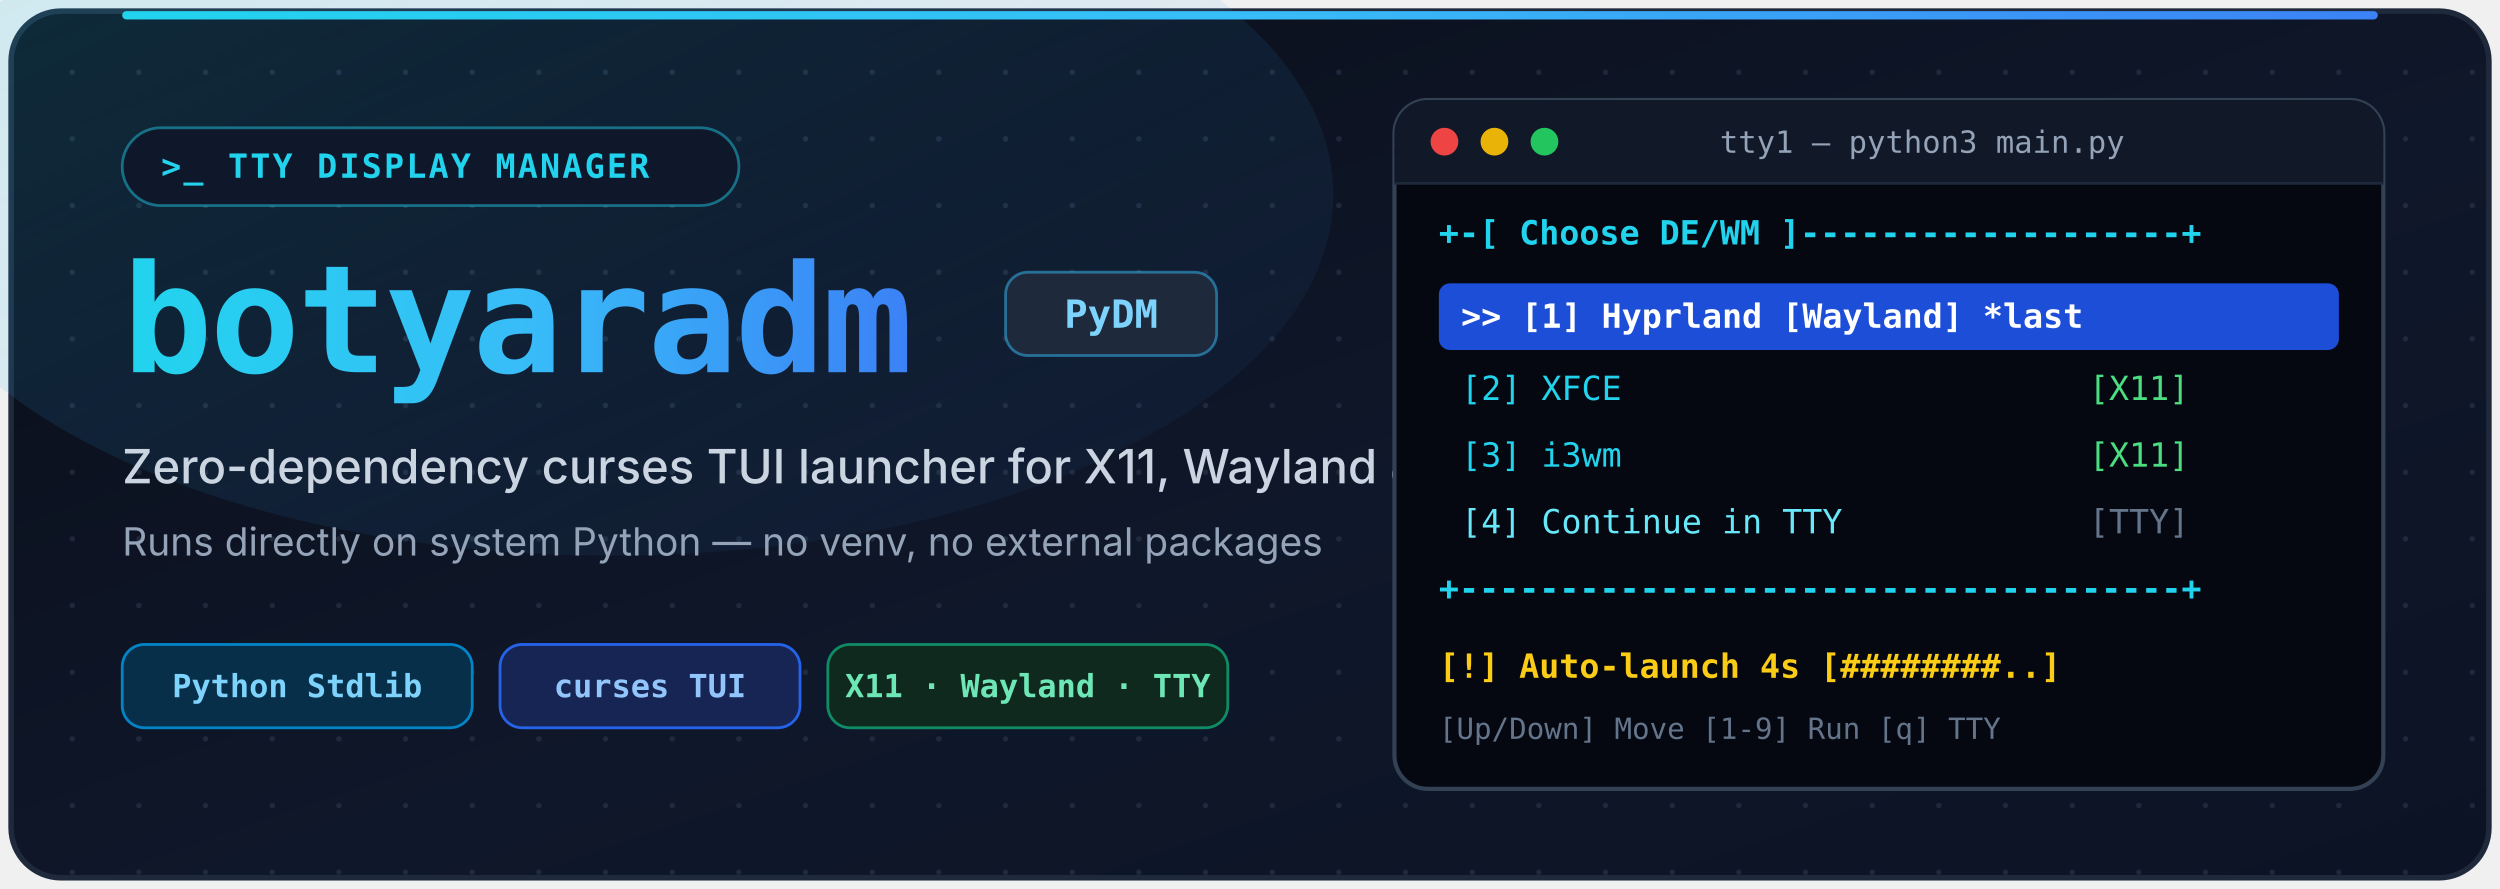
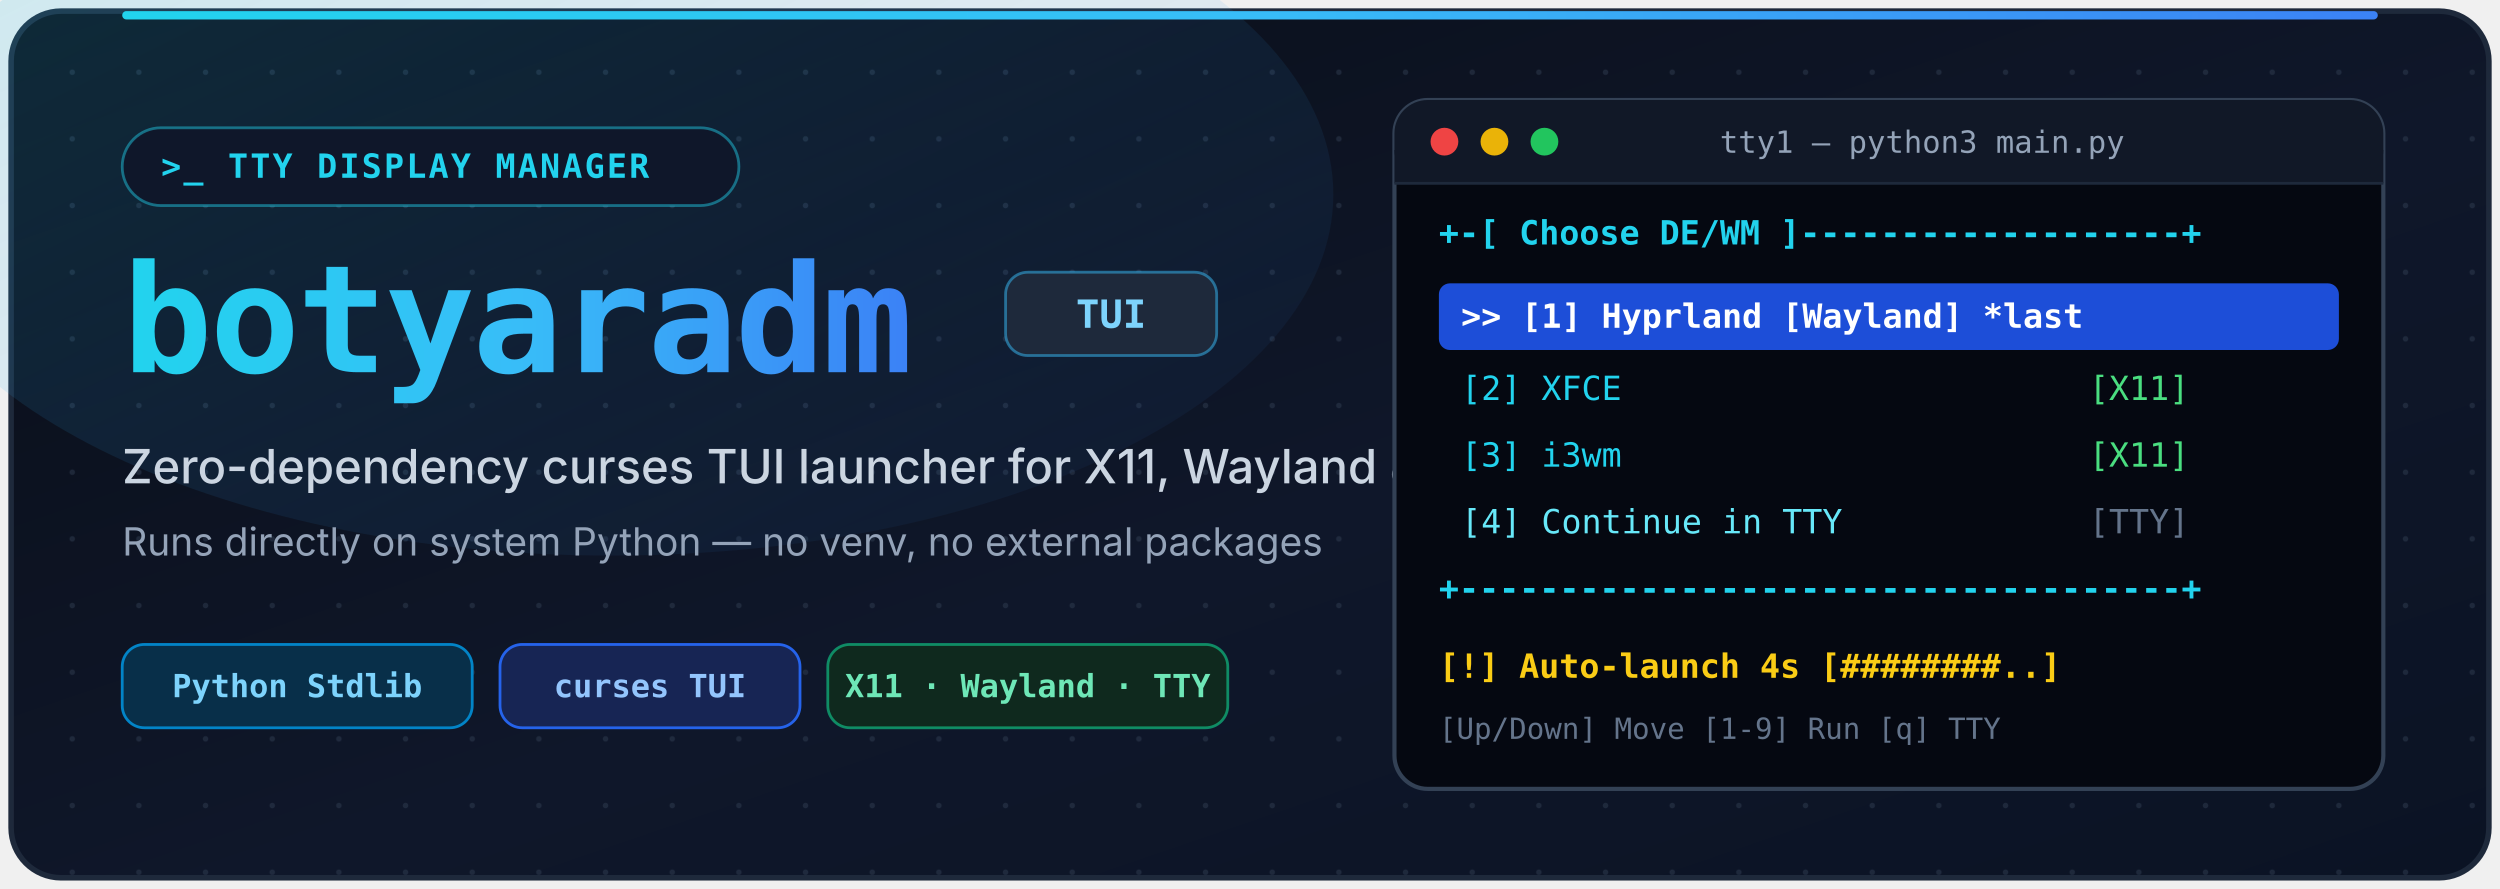
- <svg xmlns="http://www.w3.org/2000/svg" viewBox="0 0 900 320" width="900" height="320" role="img" aria-label="botyaradm (PyDM) — Zero-dependency Python curses TTY Display Manager">
+ <svg xmlns="http://www.w3.org/2000/svg" viewBox="0 0 900 320" width="900" height="320" role="img" aria-label="botyaradm — Zero-dependency Python curses TTY Display Manager">
  <defs>
    <linearGradient id="bg-grad" x1="0%" y1="0%" x2="100%" y2="100%">
      <stop offset="0%" stop-color="#090d16" />
      <stop offset="55%" stop-color="#0f172a" />
      <stop offset="100%" stop-color="#0b1324" />
    </linearGradient>
    <linearGradient id="accent-grad" x1="0%" y1="0%" x2="100%" y2="0%">
      <stop offset="0%" stop-color="#22d3ee" />
      <stop offset="50%" stop-color="#38bdf8" />
      <stop offset="100%" stop-color="#3b82f6" />
    </linearGradient>
    <linearGradient id="glow-grad" x1="0%" y1="0%" x2="100%" y2="100%">
      <stop offset="0%" stop-color="#22d3ee" stop-opacity="0.18" />
      <stop offset="100%" stop-color="#3b82f6" stop-opacity="0.03" />
    </linearGradient>
    <pattern id="dot-grid" width="24" height="24" patternUnits="userSpaceOnUse">
      <circle cx="2" cy="2" r="1" fill="#334155" opacity="0.45" />
    </pattern>
  </defs>
  <rect x="4" y="4" width="892" height="312" rx="18" fill="url(#bg-grad)" stroke="#1e293b" stroke-width="2" />
  <rect x="4" y="4" width="892" height="312" rx="18" fill="url(#dot-grid)" />
  <ellipse cx="220" cy="70" rx="260" ry="130" fill="url(#glow-grad)" />
  <rect x="44" y="4" width="812" height="3" rx="1.5" fill="url(#accent-grad)" />
  <g transform="translate(44, 46)">
    <rect x="0" y="0" width="222" height="28" rx="14" fill="#0f172a" stroke="#22d3ee" stroke-opacity="0.45" stroke-width="1" />
    <text x="14" y="18" fill="#22d3ee" font-family="'JetBrains Mono', 'Fira Code', 'DejaVu Sans Mono', monospace" font-size="12" font-weight="700" letter-spacing="0.8">&gt;_ TTY DISPLAY MANAGER</text>
    <text x="0" y="88" fill="url(#accent-grad)" font-family="'JetBrains Mono', 'Fira Code', 'DejaVu Sans Mono', monospace" font-size="54" font-weight="800" letter-spacing="-1">botyaradm</text>
    <rect x="318" y="52" width="76" height="30" rx="8" fill="#1e293b" stroke="#38bdf8" stroke-opacity="0.5" stroke-width="1" />
-     <text x="356" y="72" text-anchor="middle" fill="#7dd3fc" font-family="'JetBrains Mono', 'Fira Code', 'DejaVu Sans Mono', monospace" font-size="14" font-weight="700">PyDM</text>
+     <text x="356" y="72" text-anchor="middle" fill="#7dd3fc" font-family="'JetBrains Mono', 'Fira Code', 'DejaVu Sans Mono', monospace" font-size="14" font-weight="700">TUI</text>
    <text x="0" y="128" fill="#cbd5e1" font-family="'Inter', 'Segoe UI', system-ui, sans-serif" font-size="17" font-weight="500">Zero-dependency curses TUI launcher for X11, Wayland &amp; TTY</text>
    <text x="0" y="154" fill="#94a3b8" font-family="'Inter', 'Segoe UI', system-ui, sans-serif" font-size="14">Runs directly on system Python — no venv, no external packages</text>
    <g transform="translate(0, 186)" font-family="'JetBrains Mono', 'Fira Code', 'DejaVu Sans Mono', monospace" font-size="11.5" font-weight="600">
      <rect x="0" y="0" width="126" height="30" rx="8" fill="#082f49" stroke="#0284c7" stroke-width="1" />
      <text x="63" y="19" text-anchor="middle" fill="#7dd3fc">Python Stdlib</text>
      <rect x="136" y="0" width="108" height="30" rx="8" fill="#172554" stroke="#2563eb" stroke-width="1" />
      <text x="190" y="19" text-anchor="middle" fill="#93c5fd">curses TUI</text>
      <rect x="254" y="0" width="144" height="30" rx="8" fill="#0f291e" stroke="#10b981" stroke-opacity="0.7" stroke-width="1" />
      <text x="326" y="19" text-anchor="middle" fill="#6ee7b7">X11 · Wayland · TTY</text>
    </g>
  </g>
  <g transform="translate(502, 36)">
    <rect x="0" y="0" width="356" height="248" rx="12" fill="#050811" stroke="#334155" stroke-width="1.5" />
    <rect x="0" y="0" width="356" height="30" rx="12" fill="#111827" />
    <rect x="0" y="18" width="356" height="12" fill="#111827" />
    <line x1="0" y1="30" x2="356" y2="30" stroke="#1e293b" stroke-width="1" />
    <circle cx="18" cy="15" r="5" fill="#ef4444" />
    <circle cx="36" cy="15" r="5" fill="#eab308" />
    <circle cx="54" cy="15" r="5" fill="#22c55e" />
    <text x="190" y="19" text-anchor="middle" fill="#94a3b8" font-family="'JetBrains Mono', 'Fira Code', 'DejaVu Sans Mono', monospace" font-size="11">tty1 — python3 main.py</text>
    <g transform="translate(16, 52)" font-family="'JetBrains Mono', 'Fira Code', 'DejaVu Sans Mono', monospace" font-size="12">
      <text x="0" y="0" fill="#22d3ee" font-weight="700">+-[ Choose DE/WM ]-------------------+</text>
      <rect x="0" y="14" width="324" height="24" rx="4" fill="#1d4ed8" />
      <text x="8" y="30" fill="#ffffff" font-weight="700">&gt;&gt; [1] Hyprland        [Wayland] *last</text>
      <text x="8" y="56" fill="#22d3ee">   [2] XFCE</text>
      <text x="234" y="56" fill="#4ade80">[X11]</text>
      <text x="8" y="80" fill="#22d3ee">   [3] i3wm</text>
      <text x="234" y="80" fill="#4ade80">[X11]</text>
      <text x="8" y="104" fill="#67e8f9">   [4] Continue in TTY</text>
      <text x="234" y="104" fill="#64748b">[TTY]</text>
      <text x="0" y="128" fill="#22d3ee" font-weight="700">+------------------------------------+</text>
      <text x="0" y="156" fill="#facc15" font-weight="700">[!] Auto-launch 4s  [########..]</text>
      <text x="0" y="178" fill="#64748b" font-size="10.5">[Up/Down] Move  [1-9] Run  [q] TTY</text>
    </g>
  </g>
</svg>
